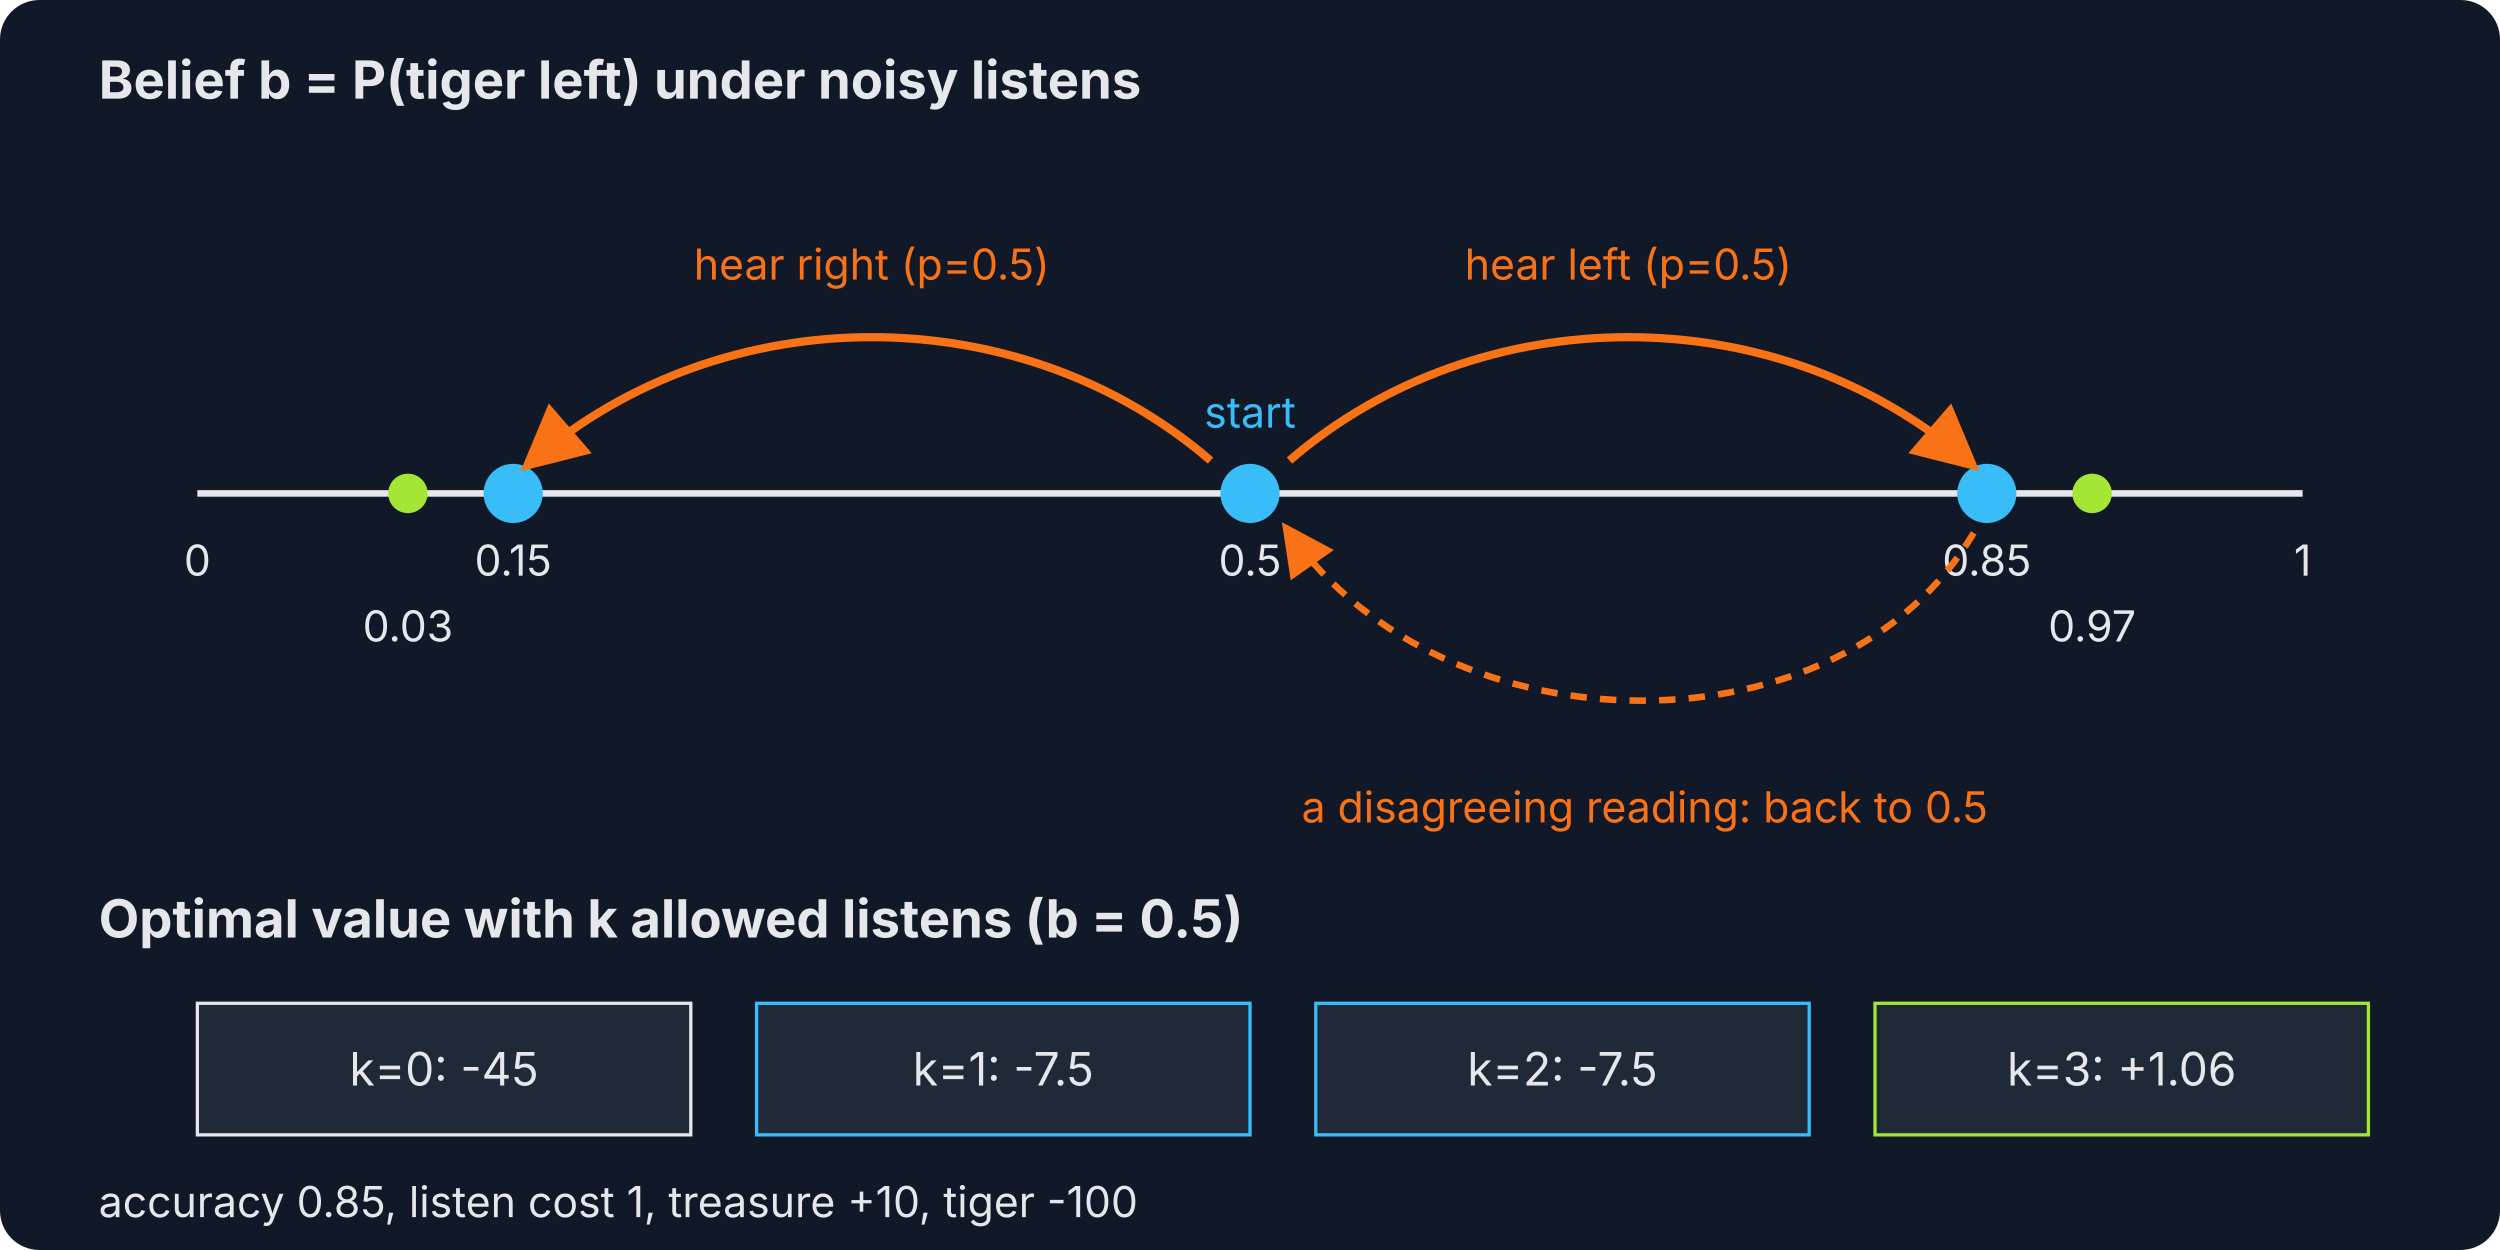
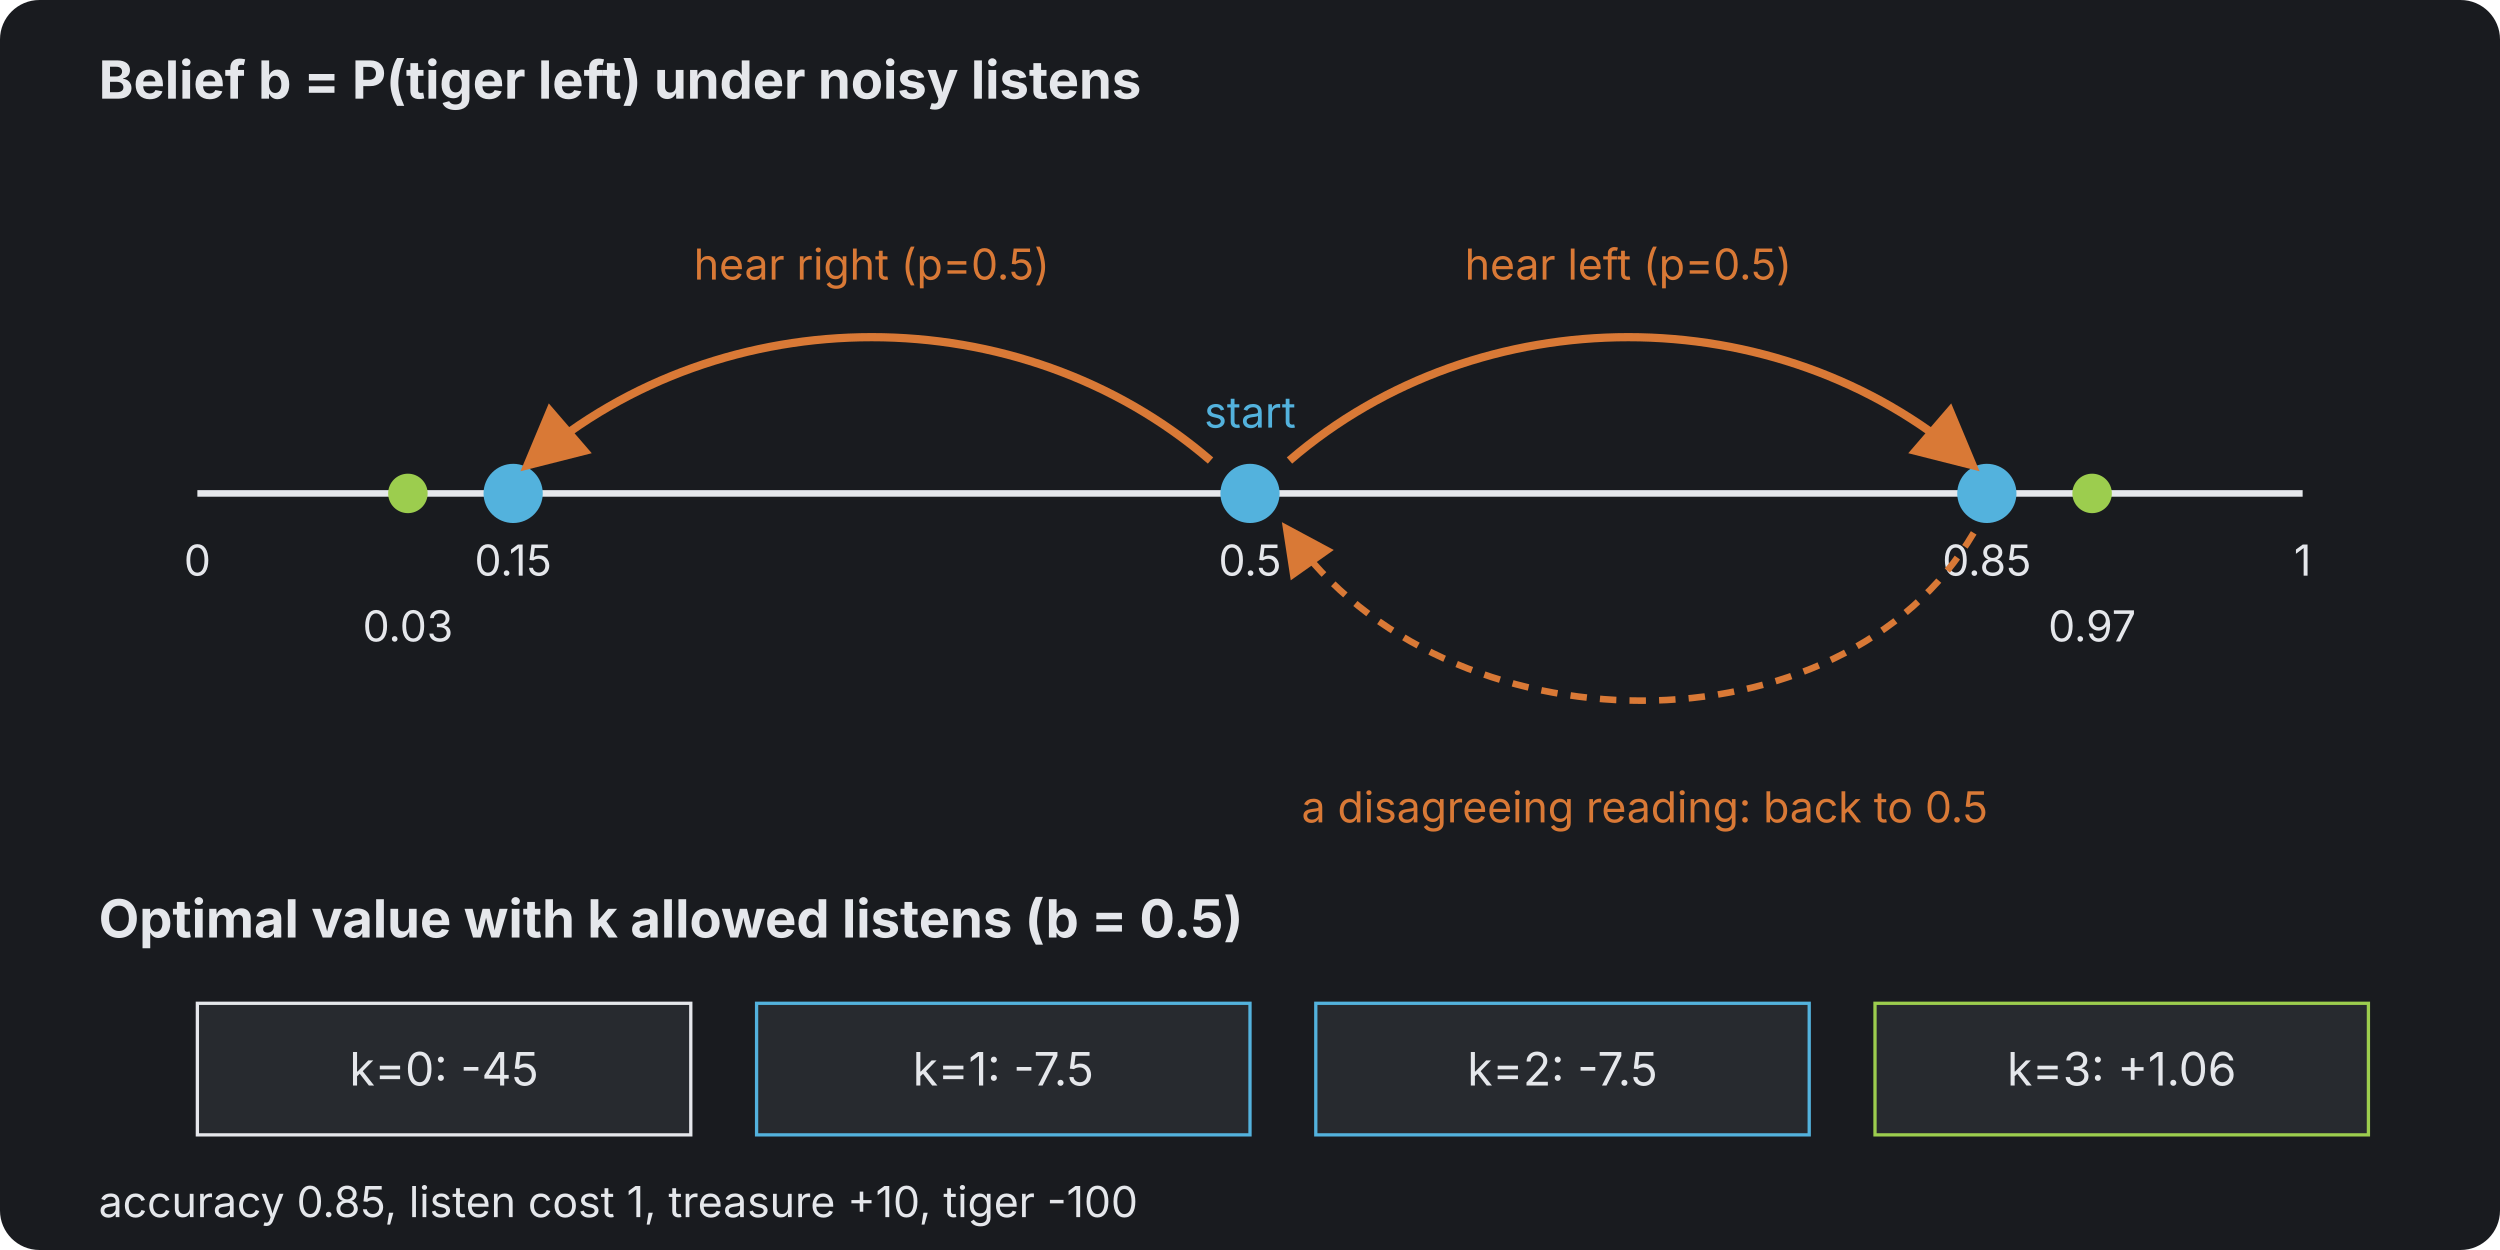
<svg xmlns="http://www.w3.org/2000/svg" viewBox="0 0 760 380" font-family="Inter, Arial, sans-serif">
  <defs>
    <marker id="h" markerWidth="8" markerHeight="8" refX="6" refY="4" orient="auto">
-       <path d="M0 0 L8 4 L0 8 z" fill="#f97316" />
+       <path d="M0 0 L8 4 L0 8 z" fill="#d97936" />
    </marker>
  </defs>
-   <rect width="760" height="380" fill="#111827" rx="12" />
+   <rect width="760" height="380" fill="#191b1f" rx="12" />
  <text x="30" y="30" fill="#e5e7eb" font-size="16" font-weight="bold">Belief b = P(tiger left) under noisy listens</text>
  <line x1="60" y1="150" x2="700" y2="150" stroke="#e5e7eb" stroke-width="2" />
  <g fill="#e5e7eb" font-size="13" text-anchor="middle">
    <text x="60" y="175">0</text>
    <text x="700" y="175">1</text>
    <text x="380" y="175">0.5</text>
    <text x="156" y="175">0.15</text>
    <text x="604" y="175">0.85</text>
    <text x="636" y="195">0.97</text>
    <text x="124" y="195">0.03</text>
  </g>
-   <g fill="#38bdf8">
+   <g fill="#53b2dd">
    <circle cx="380" cy="150" r="9" />
    <circle cx="604" cy="150" r="9" />
    <circle cx="156" cy="150" r="9" />
  </g>
-   <g fill="#a3e635">
+   <g fill="#9ccd4e">
    <circle cx="636" cy="150" r="6" />
    <circle cx="124" cy="150" r="6" />
  </g>
-   <text x="380" y="130" fill="#38bdf8" font-size="13" text-anchor="middle">start</text>
-   <path d="M392 140 C450 90 540 90 598 140" fill="none" stroke="#f97316" stroke-width="2.5" marker-end="url(#h)" />
-   <text x="495" y="85" fill="#f97316" font-size="13" text-anchor="middle">hear left (p=0.5)</text>
-   <path d="M368 140 C310 90 220 90 162 140" fill="none" stroke="#f97316" stroke-width="2.5" marker-end="url(#h)" />
-   <text x="265" y="85" fill="#f97316" font-size="13" text-anchor="middle">hear right (p=0.5)</text>
-   <path d="M600 162 C560 230 440 230 392 162" fill="none" stroke="#f97316" stroke-width="2" stroke-dasharray="5 4" marker-end="url(#h)" />
-   <text x="500" y="250" fill="#f97316" font-size="13" text-anchor="middle">a disagreeing reading: back to 0.5</text>
+   <text x="380" y="130" fill="#53b2dd" font-size="13" text-anchor="middle">start</text>
+   <path d="M392 140 C450 90 540 90 598 140" fill="none" stroke="#d97936" stroke-width="2.5" marker-end="url(#h)" />
+   <text x="495" y="85" fill="#d97936" font-size="13" text-anchor="middle">hear left (p=0.5)</text>
+   <path d="M368 140 C310 90 220 90 162 140" fill="none" stroke="#d97936" stroke-width="2.5" marker-end="url(#h)" />
+   <text x="265" y="85" fill="#d97936" font-size="13" text-anchor="middle">hear right (p=0.5)</text>
+   <path d="M600 162 C560 230 440 230 392 162" fill="none" stroke="#d97936" stroke-width="2" stroke-dasharray="5 4" marker-end="url(#h)" />
+   <text x="500" y="250" fill="#d97936" font-size="13" text-anchor="middle">a disagreeing reading: back to 0.5</text>
  <text x="30" y="285" fill="#e5e7eb" font-size="16" font-weight="bold">Optimal value with k allowed listens (b = 0.5)</text>
  <g fill="#e5e7eb" font-size="14" text-anchor="middle">
-     <rect x="60" y="305" width="150" height="40" fill="#1f2937" stroke="#e5e7eb" />
+     <rect x="60" y="305" width="150" height="40" fill="#272a2f" stroke="#e5e7eb" />
    <text x="135" y="330">k=0: -45</text>
-     <rect x="230" y="305" width="150" height="40" fill="#1f2937" stroke="#38bdf8" />
+     <rect x="230" y="305" width="150" height="40" fill="#272a2f" stroke="#53b2dd" />
    <text x="305" y="330">k=1: -7.5</text>
-     <rect x="400" y="305" width="150" height="40" fill="#1f2937" stroke="#38bdf8" />
+     <rect x="400" y="305" width="150" height="40" fill="#272a2f" stroke="#53b2dd" />
    <text x="475" y="330">k=2: -7.5</text>
-     <rect x="570" y="305" width="150" height="40" fill="#1f2937" stroke="#a3e635" />
+     <rect x="570" y="305" width="150" height="40" fill="#272a2f" stroke="#9ccd4e" />
    <text x="645" y="330">k=3: +1.06</text>
  </g>
  <text x="30" y="370" fill="#e5e7eb" font-size="13">accuracy 0.85, listen cost 1, treasure +10, tiger -100</text>
</svg>
